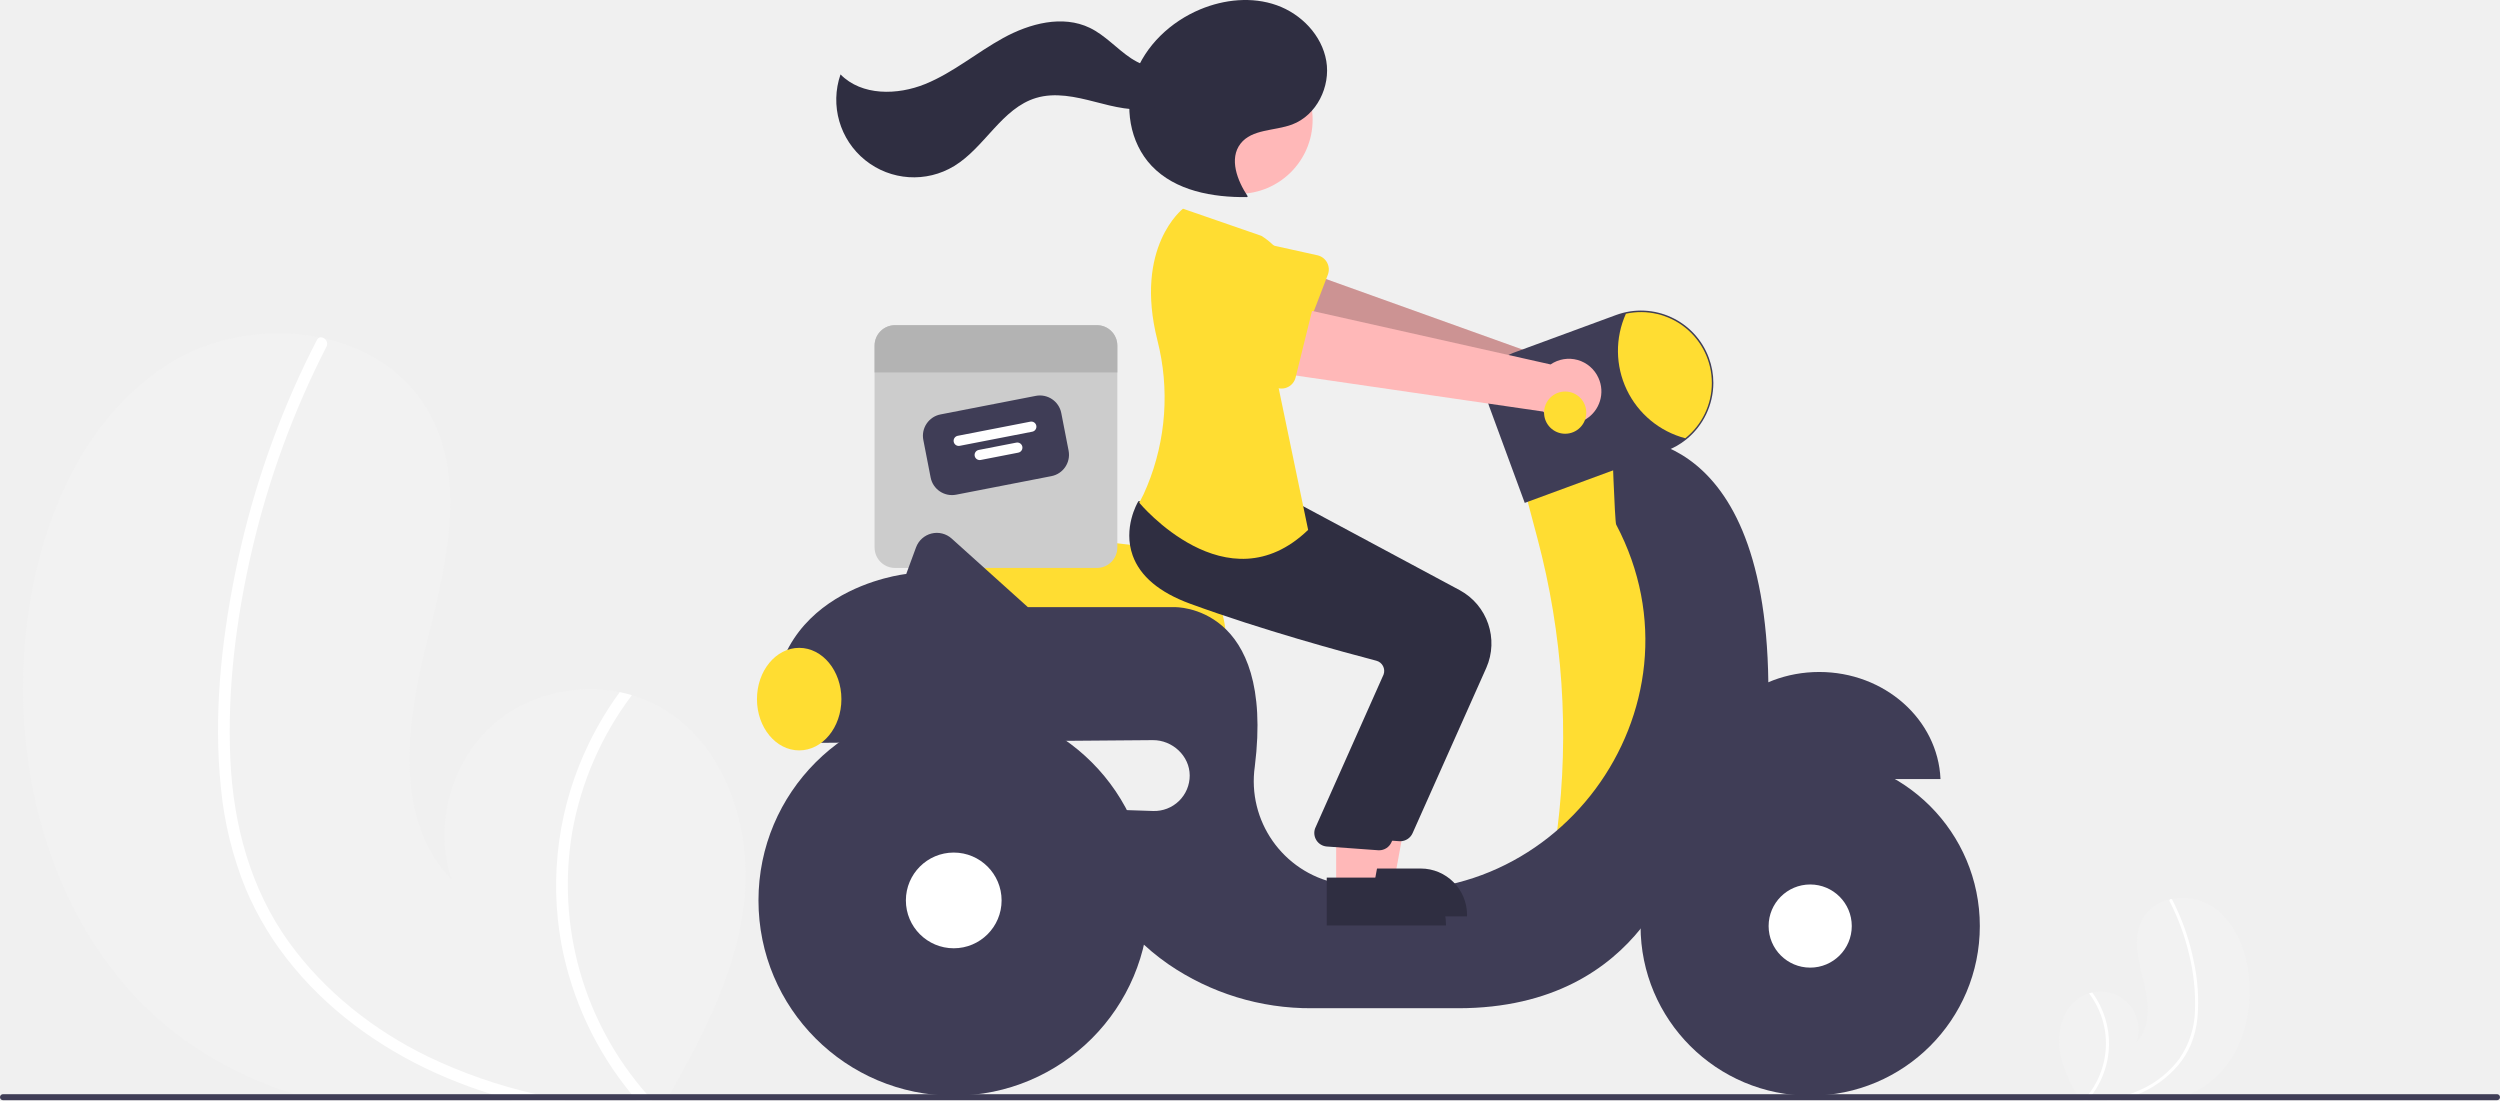
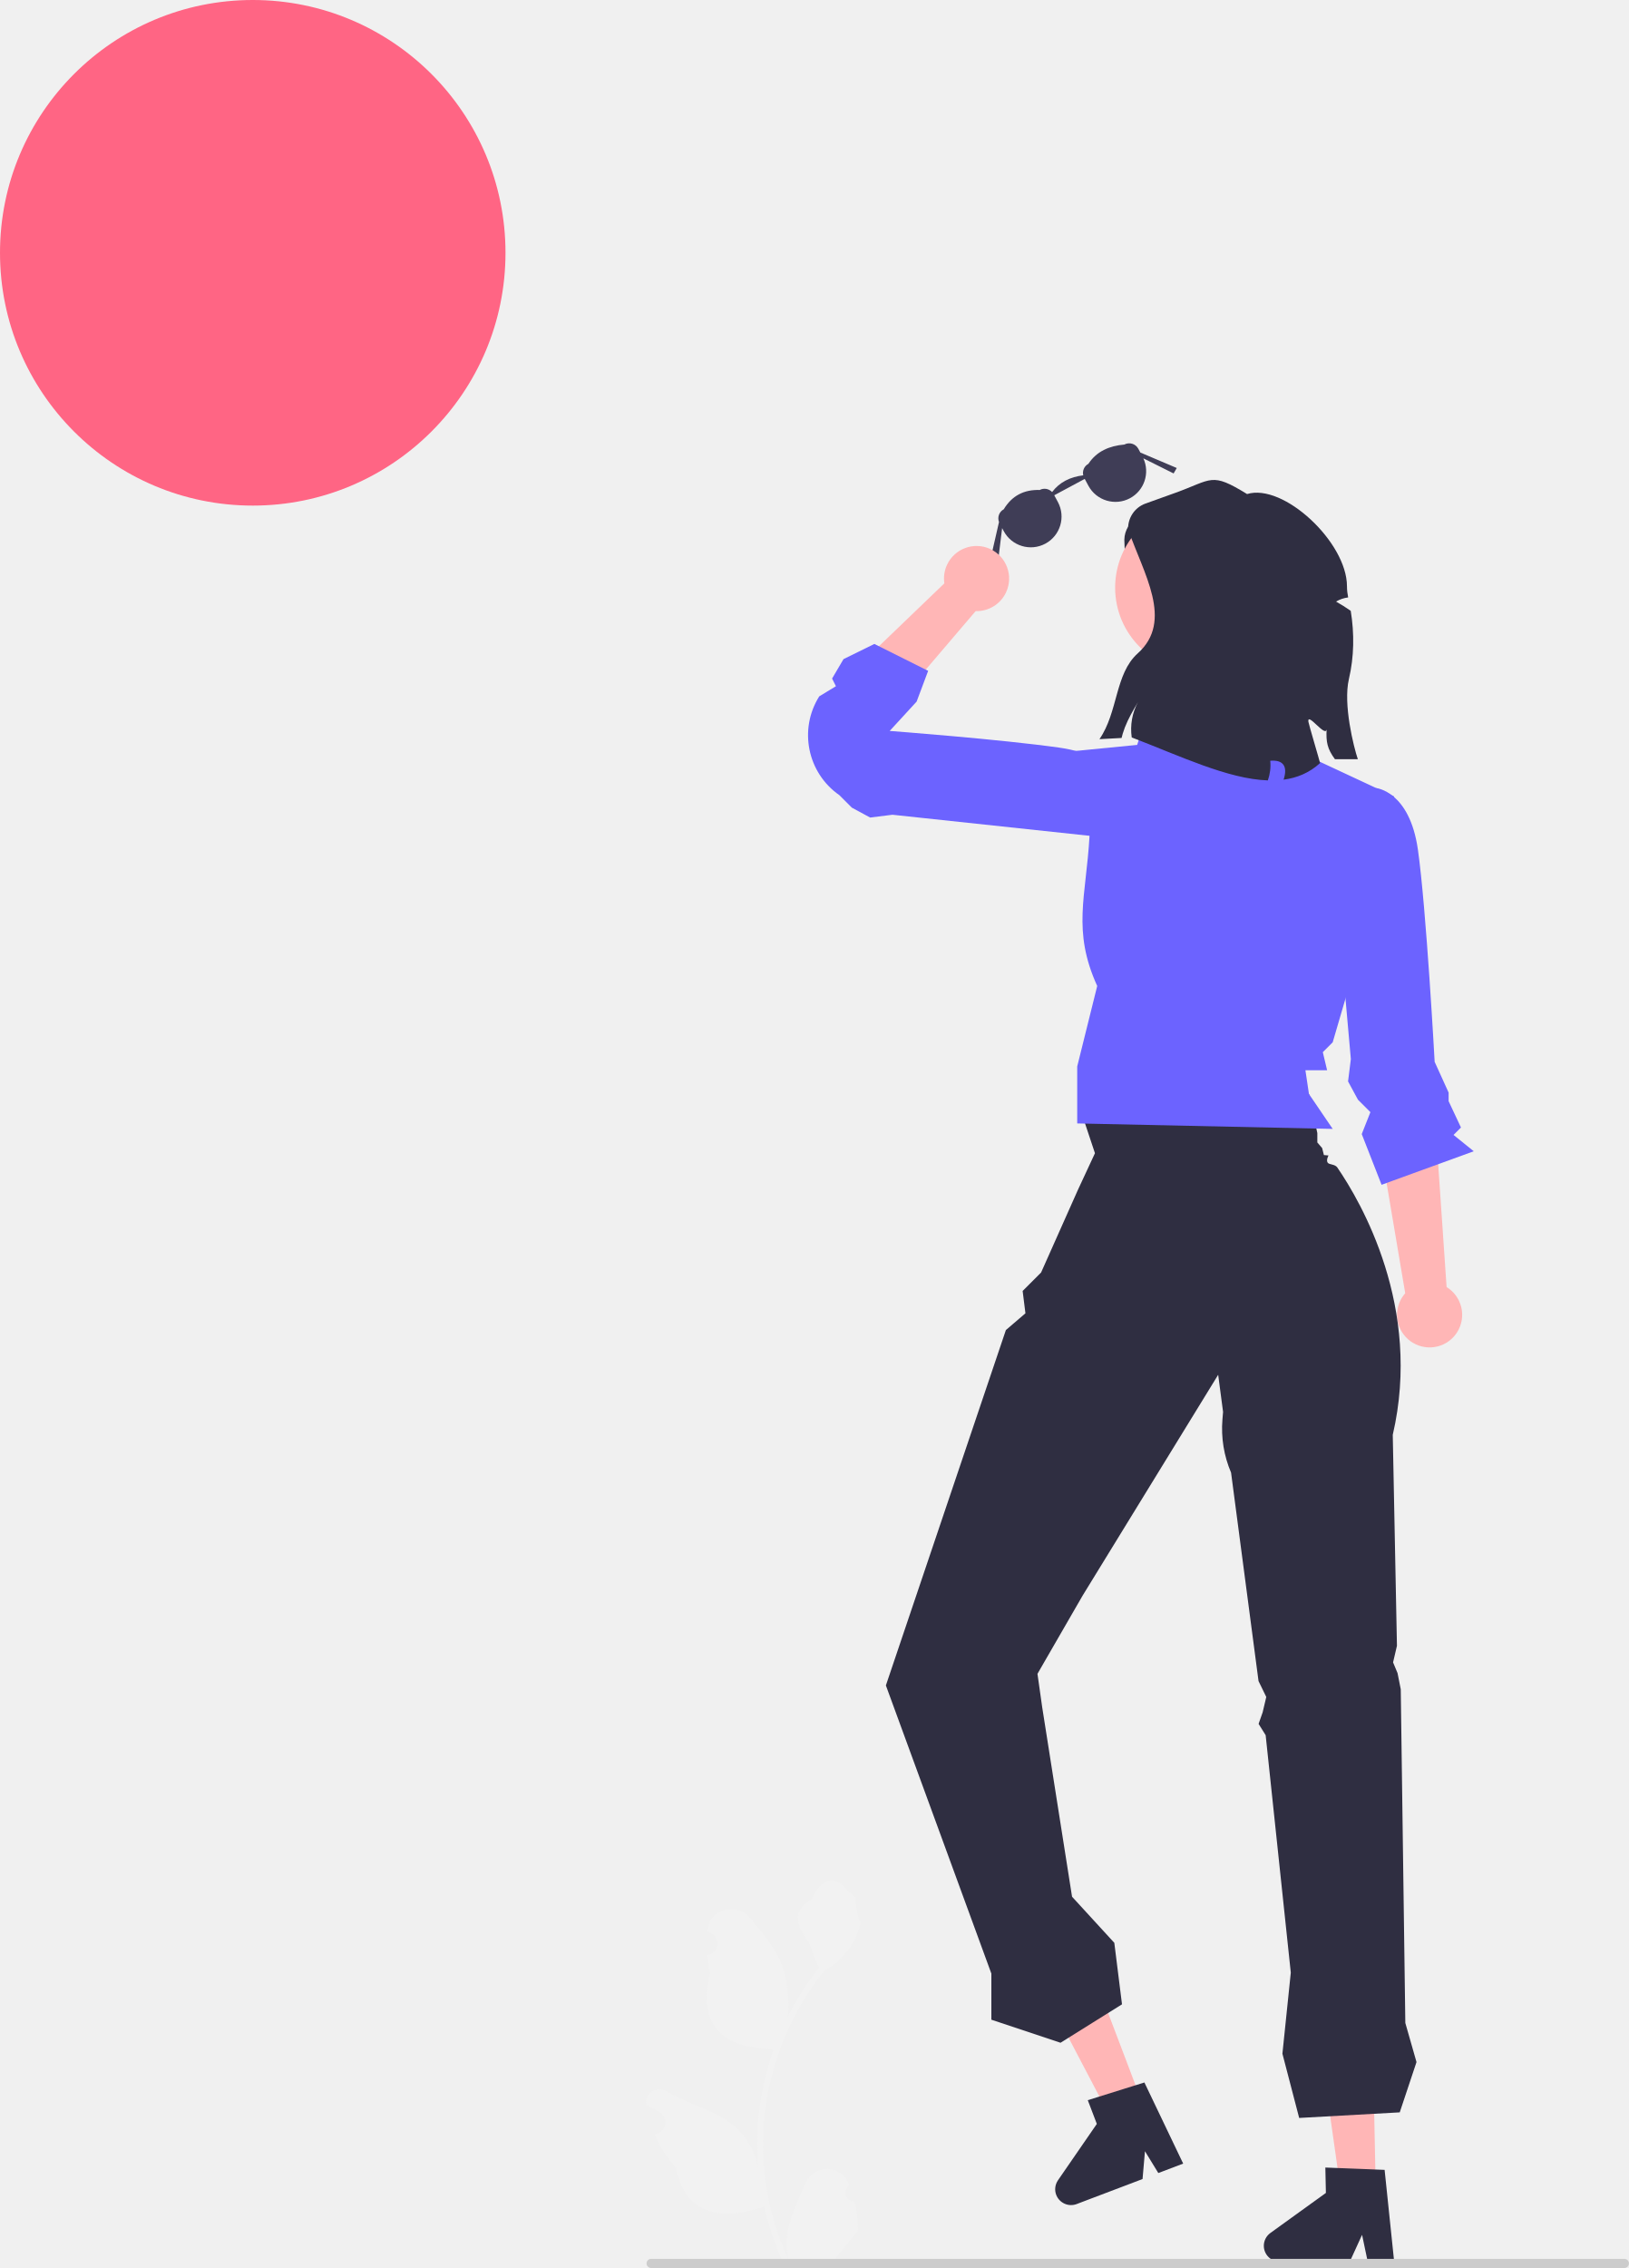
- <svg xmlns="http://www.w3.org/2000/svg" data-name="Layer 1" width="829" height="364.829" viewBox="0 0 829 364.829">
-   <path d="M432.13,567.974c-2.85,22.33-13.33,42.76-24.51,62.44-.37.67-.75,1.33-1.14,2H290.28c-2.35-.61-4.67-1.28-6.98-2a127.027,127.027,0,0,1-36.69-18.05c-42.75-30.8-59.2-89-51.77-141.15,4.62-32.4,18.84-65.48,46.53-82.93,14.62-9.23,33.4-12.23,50.23-8.8.44.08.88.18,1.33.27,14.48,3.26,27.38,11.36,34.72,24.41,13.2,23.45,5.34,52.5-1.15,78.6-6.47,26.1-9.98,57.34,8.8,76.59-6.2-18.25-.08-40.02,14.73-52.36,11.19-9.31,26.77-12.8,40.98-9.91,1.36.29,2.7.62,4.02,1.02a44.598,44.598,0,0,1,9.17,3.84C426.35,514.315,435.32,542.805,432.13,567.974Z" transform="translate(-185.5 -267.5855)" fill="#f2f2f2" />
-   <path d="M363.23,630.414c3.22.75,6.45,1.41,9.7,2H355.36c-2.3-.62-4.59-1.28-6.86-2q-7.485-2.34-14.74-5.37c-19.4-8.14-37.27-20.36-50.79-36.62a103.371,103.371,0,0,1-16.02-26.17,118.856,118.856,0,0,1-8.2-33.49c-2.45-23.6.05-47.85,4.72-71.03a296.451,296.451,0,0,1,23.16-69.47q1.905-3.975,3.94-7.9a1.542,1.542,0,0,1,1.03-.88,1.777,1.777,0,0,1,1.33.27,2.106,2.106,0,0,1,.83,2.78,293.039,293.039,0,0,0-24.58,66.96c-5.32,22.67-8.34,46.39-7.31,69.7.98,21.78,6.67,43.2,19.58,61.01,11.79,16.26,28.07,29.08,46.08,37.81A169.131,169.131,0,0,0,363.23,630.414Z" transform="translate(-185.5 -267.5855)" fill="#fff" />
-   <path d="M401.79,632.414h-5.18c-.58-.66-1.14-1.33-1.69-2a110.411,110.411,0,0,1-23.24-49.66,107.734,107.734,0,0,1,9.29-67.05,110.241,110.241,0,0,1,10.04-16.62c1.36.29,2.7.62,4.02,1.02a106.056,106.056,0,0,0-19.77,45.34A105.095,105.095,0,0,0,400,630.414C400.58,631.084,401.18,631.755,401.79,632.414Z" transform="translate(-185.5 -267.5855)" fill="#fff" />
-   <path d="M868.429,615.408c.752,5.893,3.518,11.285,6.469,16.479.098.177.198.351.301.528h30.667c.62-.161,1.232-.338,1.842-.528a33.525,33.525,0,0,0,9.683-4.764c11.283-8.129,15.624-23.489,13.663-37.252-1.219-8.551-4.972-17.281-12.28-21.887a18.437,18.437,0,0,0-13.257-2.322c-.116.021-.232.048-.351.071a13.68,13.68,0,0,0-9.163,6.442c-3.484,6.189-1.409,13.856.303,20.744,1.708,6.888,2.634,15.133-2.322,20.214a12.644,12.644,0,0,0-14.703-16.434c-.359.077-.713.164-1.061.269a11.771,11.771,0,0,0-2.42,1.013C869.955,601.246,867.587,608.765,868.429,615.408Z" transform="translate(-185.5 -267.5855)" fill="#f2f2f2" />
-   <path d="M886.613,631.887c-.85.198-1.702.372-2.56.528h4.637c.607-.164,1.211-.338,1.81-.528q1.976-.618,3.89-1.417a34.9,34.9,0,0,0,13.404-9.665,27.282,27.282,0,0,0,4.228-6.907,31.368,31.368,0,0,0,2.164-8.839,62.858,62.858,0,0,0-1.246-18.746,78.238,78.238,0,0,0-6.112-18.334q-.503-1.049-1.04-2.085a.407.407,0,0,0-.272-.232.469.469,0,0,0-.351.071.556.556,0,0,0-.219.734,77.338,77.338,0,0,1,6.487,17.672,68.022,68.022,0,0,1,1.929,18.395,29.351,29.351,0,0,1-5.168,16.102,32.486,32.486,0,0,1-12.161,9.979A44.637,44.637,0,0,1,886.613,631.887Z" transform="translate(-185.5 -267.5855)" fill="#fff" />
-   <path d="M876.437,632.415h1.367c.153-.174.301-.351.446-.528a29.14,29.14,0,0,0,6.134-13.106,28.433,28.433,0,0,0-2.452-17.696,29.095,29.095,0,0,0-2.65-4.386c-.359.077-.713.164-1.061.269a27.99,27.99,0,0,1,5.218,11.966,27.737,27.737,0,0,1-6.529,22.953C876.756,632.064,876.598,632.24,876.437,632.415Z" transform="translate(-185.5 -267.5855)" fill="#fff" />
-   <path d="M592.01,480.094h-95.981L495.011,450.583a8.86,8.86,0,0,1,9.931-9.099l55.854,6.839h.007a31.291,31.291,0,0,1,31.206,31.27Z" transform="translate(-185.5 -267.5855)" fill="#ffdd32" />
-   <path d="M549.231,375.414H482.289a6.777,6.777,0,0,0-6.779,6.779v66.942a6.777,6.777,0,0,0,6.779,6.779h66.942a6.777,6.777,0,0,0,6.779-6.779V382.193A6.777,6.777,0,0,0,549.231,375.414Z" transform="translate(-185.5 -267.5855)" fill="#ccc" />
-   <path d="M534.154,425.471l-31.606,6.155a7.211,7.211,0,0,1-8.447-5.693L491.672,413.457a7.211,7.211,0,0,1,5.693-8.447l31.606-6.155a7.211,7.211,0,0,1,8.447,5.693l2.43,12.476A7.211,7.211,0,0,1,534.154,425.471Z" transform="translate(-185.5 -267.5855)" fill="#3f3d56" />
-   <path d="M527.831,410.732l-24.121,4.697a1.695,1.695,0,0,1-.648-3.327l24.121-4.697a1.695,1.695,0,0,1,.648,3.327Z" transform="translate(-185.5 -267.5855)" fill="#fff" />
-   <path d="M523.143,417.688l-12.476,2.43a1.695,1.695,0,0,1-.648-3.327l12.476-2.43a1.695,1.695,0,1,1,.648,3.327Z" transform="translate(-185.5 -267.5855)" fill="#fff" />
-   <path d="M556.01,382.193v8.897h-80.5v-8.897a6.777,6.777,0,0,1,6.779-6.779h66.942A6.777,6.777,0,0,1,556.01,382.193Z" transform="translate(-185.5 -267.5855)" fill="#b3b3b3" />
-   <path d="M716.761,393.877a10.743,10.743,0,0,0-15.193-6.365l-92.097-33.043-4.056,23.007,91.803,25.245a10.801,10.801,0,0,0,19.543-8.845Z" transform="translate(-185.5 -267.5855)" fill="#ffb8b8" />
-   <path d="M716.761,393.877a10.743,10.743,0,0,0-15.193-6.365l-92.097-33.043-4.056,23.007,91.803,25.245a10.801,10.801,0,0,0,19.543-8.845Z" transform="translate(-185.5 -267.5855)" opacity="0.2" />
-   <path d="M625.817,358.662l-8.697,22.72a4.817,4.817,0,0,1-6.861,2.476l-21.136-11.896a13.377,13.377,0,0,1,9.637-24.959l23.602,5.235a4.817,4.817,0,0,1,3.454,6.424Z" transform="translate(-185.5 -267.5855)" fill="#ffdd32" />
-   <path d="M724.01,414.914l-33,15,4.333,16.311a253.735,253.735,0,0,1,6.54,96.65v0l24.128,5.039,20-51-7-58Z" transform="translate(-185.5 -267.5855)" fill="#ffdd32" />
-   <path d="M788.76,490.414c-21.682,0-39.352,15.762-40.209,35.5h80.418C828.111,506.176,810.442,490.414,788.76,490.414Z" transform="translate(-185.5 -267.5855)" fill="#3f3d56" />
-   <path d="M771.881,493.816c-1.128-89.098-51.872-80.902-51.872-80.902s.949,27.733,1.405,28.596c32.335,61.18-21.03,132.904-88.96,119.709q-1.921-.373-3.691-.757a34.581,34.581,0,0,1-27.163-38.763c6.692-53.736-26.591-52.785-26.591-52.785H526.343l-25.273-22.746a7.347,7.347,0,0,0-11.809,2.921l-3.251,8.825s-48,5-44,52h14.84a29.967,29.967,0,0,0,.16,4l110.751-.9c6.492-.053,12.222,5.208,12.249,11.7a11.753,11.753,0,0,1-12.144,11.796l-17.855-.595c-5.5,24.5,8,41,22.875,51.375a83.148,83.148,0,0,0,47.618,14.625h48.507c63,0,74-53,74-53C776.01,534.914,771.881,493.816,771.881,493.816Z" transform="translate(-185.5 -267.5855)" fill="#3f3d56" />
-   <circle cx="600.26" cy="307.079" r="56.25" fill="#3f3d56" />
-   <circle cx="600.26" cy="307.079" r="13.787" fill="#fff" />
-   <circle cx="316.26" cy="298.579" r="64.75" fill="#3f3d56" />
-   <circle cx="316.26" cy="298.579" r="15.87" fill="#fff" />
-   <path d="M691.104,434.347,679.23,402.097a13.638,13.638,0,0,1,8.087-17.511l34.04-12.531a23.998,23.998,0,0,1,30.812,14.227,23.845,23.845,0,0,1,1.481,8.292,24.189,24.189,0,0,1-8.988,18.73,23.813,23.813,0,0,1-6.72,3.789Z" transform="translate(-185.5 -267.5855)" fill="#3f3d56" />
-   <path d="M753.15,394.574a23.549,23.549,0,0,1-8.8,18.34,29.988,29.988,0,0,1-19.7-41.3,23.505,23.505,0,0,1,28.5,22.96Z" transform="translate(-185.5 -267.5855)" fill="#ffdd32" />
-   <ellipse cx="265.01" cy="231.829" rx="14" ry="17" fill="#ffdd32" />
-   <polygon points="450.071 292.005 462.331 292.005 468.164 260.208 450.069 260.209 450.071 292.005" fill="#ffb8b8" />
-   <path d="M632.444,555.588l24.144-.001h.001a15.386,15.386,0,0,1,15.386,15.386v.5l-39.531.001Z" transform="translate(-185.5 -267.5855)" fill="#2f2e41" />
-   <path d="M649.801,546.54q-.214,0-.43-.021l-16.967-1.235a4.5,4.5,0,0,1-3.809-6.029l22.707-51.015a3.498,3.498,0,0,0-.196-2.799,3.451,3.451,0,0,0-2.211-1.76c-10.677-2.791-38.072-10.223-61.786-18.918-10.16-3.726-16.559-9.109-19.019-16.002-3.243-9.087,1.555-17.374,1.76-17.722l.161-.272,22.315,2.028,24.191,2.058,53.013,28.428a20.086,20.086,0,0,1,8.819,25.784L653.908,543.873A4.497,4.497,0,0,1,649.801,546.54Z" transform="translate(-185.5 -267.5855)" fill="#2f2e41" />
-   <circle cx="410.705" cy="39.72" r="24.561" fill="#ffb8b8" />
-   <polygon points="443.071 295.005 455.331 295.005 461.164 263.208 443.069 263.209 443.071 295.005" fill="#ffb8b8" />
-   <path d="M625.444,558.588l24.144-.001h.001a15.386,15.386,0,0,1,15.386,15.386v.5l-39.531.001Z" transform="translate(-185.5 -267.5855)" fill="#2f2e41" />
-   <path d="M642.801,549.54q-.214,0-.43-.021l-16.967-1.235a4.5,4.5,0,0,1-3.809-6.029l22.707-51.015a3.498,3.498,0,0,0-.196-2.799,3.451,3.451,0,0,0-2.211-1.76c-10.677-2.791-38.072-10.223-61.786-18.918-10.16-3.726-16.559-9.109-19.019-16.002-3.243-9.087,1.555-17.374,1.76-17.722l.161-.272,22.315,2.028,24.191,2.058,53.013,28.428a20.086,20.086,0,0,1,8.819,25.784L646.908,546.873A4.497,4.497,0,0,1,642.801,549.54Z" transform="translate(-185.5 -267.5855)" fill="#2f2e41" />
-   <path d="M603.78,345.794l-26-9s-16.322,12.54-8.481,43.649a77.012,77.012,0,0,1-3.4,48.32,49.779,49.779,0,0,1-2.619,5.531s29,35,56,9l-10.5-50.5S625.28,359.294,603.78,345.794Z" transform="translate(-185.5 -267.5855)" fill="#ffdd32" />
-   <path d="M599.255,332.702c-3.496-5.232-6.254-12.488-2.406-17.466,3.799-4.914,11.292-4.19,17.111-6.365,8.104-3.029,12.804-12.549,11.338-21.076s-8.31-15.594-16.464-18.486-17.348-1.951-25.333,1.379c-9.829,4.1-18.261,12.03-21.797,22.076s-1.646,22.108,5.689,29.83c7.864,8.278,20.206,10.485,31.623,10.351" transform="translate(-185.5 -267.5855)" fill="#2f2e41" />
-   <path d="M576.408,288.069c-4.405,3.586-11.125,1.993-15.854-1.154s-8.565-7.628-13.681-10.096c-9.019-4.35-19.924-1.458-28.702,3.36s-16.559,11.475-25.831,15.256-21.104,3.968-28.125-3.172a25.732,25.732,0,0,0,37.71,30.371c10.159-6.188,15.771-19.164,27.166-22.579,6.306-1.89,13.076-.368,19.449,1.281s13.018,3.43,19.449,2.027,12.447-7.183,11.629-13.715Z" transform="translate(-185.5 -267.5855)" fill="#2f2e41" />
-   <path d="M715.538,392.877a10.743,10.743,0,0,0-15.863-4.442L604.206,367.008l-1.187,23.332,94.217,13.726a10.801,10.801,0,0,0,18.302-11.189Z" transform="translate(-185.5 -267.5855)" fill="#ffb8b8" />
-   <path d="M620.945,369.151l-5.827,23.62a4.817,4.817,0,0,1-6.503,3.303l-22.443-9.198a13.377,13.377,0,0,1,6.484-25.957l24.068,2.283a4.817,4.817,0,0,1,4.22,5.949Z" transform="translate(-185.5 -267.5855)" fill="#ffdd32" />
-   <circle cx="519.01" cy="136.829" r="7" fill="#ffdd32" />
-   <path d="M1014.5,631.414a1.003,1.003,0,0,1-1,1h-827a1,1,0,0,1,0-2h827A1.003,1.003,0,0,1,1014.5,631.414Z" transform="translate(-185.5 -267.5855)" fill="#3f3d56" />
+ <svg xmlns="http://www.w3.org/2000/svg" width="423.944" height="590.15" viewBox="0 0 423.944 590.15">
+   <circle cx="65.78" cy="65.78" r="65.78" fill="#ff6584" />
+   <path d="M257.263,147.776l2.737-11.944c-.468-1.242,.033-2.666,1.234-3.311,2.117-3.514,5.254-5.157,9.359-5.024,1.097-.589,2.414-.33,3.227,.538,1.946-2.569,4.701-3.943,8.106-4.351-.274-1.157,.238-2.397,1.335-2.986,2.159-3.284,5.465-4.682,9.359-5.024,1.308-.702,2.939-.211,3.641,1.097l.526,.98,9.477,4.026-.821,1.417-7.875-3.934c1.751,3.809,.266,8.371-3.479,10.381-3.893,2.09-8.743,.628-10.832-3.265l-.946-1.762-7.93,4.257,.946,1.762c2.09,3.893,.628,8.743-3.265,10.832-3.893,2.09-8.743,.628-10.832-3.265l-.417-.777-1.279,10.415-2.27-.06Z" fill="#3f3d56" />
+   <path d="M222.392,572.817c-2.066,.129-3.208-2.437-1.645-3.933l.155-.618c-.02-.05-.041-.099-.062-.148-2.089-4.982-9.17-4.947-11.241,.042-1.839,4.428-4.179,8.864-4.756,13.546-.258,2.067-.142,4.172,.316,6.2-4.308-9.411-6.575-19.687-6.575-30.021,0-2.597,.142-5.193,.433-7.783,.239-2.119,.568-4.224,.995-6.31,2.306-11.277,7.299-22.018,14.5-30.99,3.462-1.892,6.349-4.851,8.093-8.397,.626-1.279,1.117-2.655,1.35-4.056-.394,.052-1.486-5.949-1.188-6.317-.549-.833-1.532-1.247-2.131-2.06-2.982-4.043-7.091-3.337-9.236,2.157-4.582,2.313-4.627,6.148-1.815,9.837,1.789,2.347,2.035,5.522,3.604,8.035-.162,.207-.329,.407-.491,.614-2.961,3.798-5.522,7.88-7.681,12.169,.61-4.766-.291-10.508-1.826-14.21-1.748-4.217-5.025-7.769-7.91-11.415-3.466-4.379-10.573-2.468-11.184,3.083-.006,.054-.012,.107-.017,.161,.429,.242,.848,.499,1.259,.77,2.339,1.547,1.531,5.174-1.241,5.602l-.063,.01c.155,1.544,.42,3.074,.807,4.579-3.702,14.316,4.29,19.53,15.701,19.764,.252,.129,.497,.258,.749,.381-1.156,3.255-2.08,6.594-2.764,9.979-.614,2.99-1.04,6.013-1.279,9.049-.297,3.83-.271,7.68,.052,11.503l-.019-.136c-.82-4.211-3.107-8.145-6.427-10.87-4.946-4.063-11.933-5.559-17.268-8.824-2.568-1.572-5.859,.459-5.411,3.437l.022,.143c.794,.323,1.569,.698,2.319,1.117,.429,.242,.848,.499,1.259,.77,2.339,1.547,1.531,5.174-1.241,5.602l-.063,.01c-.045,.006-.084,.013-.129,.019,1.363,3.236,3.262,6.239,5.639,8.829,2.315,12.497,12.256,13.683,22.89,10.044h.006c1.163,5.064,2.861,10.011,5.044,14.726h18.02c.065-.2,.123-.407,.181-.607-1.666,.103-3.346,.006-4.986-.297,1.337-1.641,2.674-3.294,4.011-4.935,.032-.032,.058-.065,.084-.097,.678-.84,1.363-1.673,2.041-2.512l0-.001c.042-2.578-.267-5.147-.879-7.64l-.001-0Z" fill="#f2f2f2" />
+   <path d="M293.414,162.529l10.905,13.086-5.816-42.165-2.157,1.078c-2.249,1.124-3.685,3.407-3.725,5.92l.793,22.081Z" fill="#2f2e41" />
+   <g>
+     <polygon points="271.466 517.552 278.474 530.907 278.487 530.943 280.814 535.388 284.561 542.521 284.564 542.53 286.137 545.535 288.482 550.004 294.41 547.751 296.177 547.071 297.106 546.72 295.537 542.598 291.389 531.66 284.189 512.718 284.109 512.747 282.339 513.418 275.271 516.106 273.501 516.777 271.466 517.552" fill="#ffb6b6" />
+     <path d="M274.89,571.119c.819,2.129,3.199,3.2,5.323,2.393l2.83-1.079,1.77-.671,7.071-2.68,1.779-.674,3.697-1.408,.627-7.235,1.511,2.465,.003,.009,1.963,3.198,1.037-.389,5.432-2.066-10.091-21.106-2.305,.721-.842,.26-1.808,.564-6.742,2.111-.009,.003-.47,.147-1.808,.564-.749,.237,2.35,6.174-4.874,7.071-1.331,1.931-3.901,5.659c-.767,1.117-.945,2.537-.464,3.802Z" fill="#2f2e41" />
+   </g>
+   <g>
+     <polygon points="343.676 532.85 345.795 547.782 345.795 547.82 346.496 552.788 347.631 560.765 347.631 560.774 348.104 564.134 348.814 569.13 355.154 568.997 357.046 568.95 358.04 568.931 357.945 564.522 357.709 552.826 357.283 532.566 357.198 532.566 355.305 532.604 347.745 532.765 345.852 532.803 343.676 532.85" fill="#ffb6b6" />
+     <path d="M328.923,584.459c.057,2.28,1.94,4.088,4.211,4.041l3.028-.066,1.893-.038,7.561-.151,1.902-.038,3.955-.085,3.019-6.605,.596,2.829v.009l.776,3.672,1.107-.019,5.81-.123-2.422-23.269-2.413-.095-.88-.038-1.893-.076-7.059-.274h-.009l-.492-.019-1.893-.076-.785-.028,.142,6.605-6.965,5.025-1.902,1.372-5.574,4.022c-1.098,.795-1.741,2.072-1.713,3.426Z" fill="#2f2e41" />
+   </g>
+   <path d="M365.722,336.512l-6.752-39.961,14.492-5.831,3.029,44.187c1.357,.829,2.499,2.044,3.233,3.587,2.009,4.228,.211,9.284-4.017,11.293-4.228,2.009-9.284,.211-11.293-4.017-1.503-3.164-.874-6.79,1.309-9.258Z" fill="#ffb6b6" />
+   <path d="M253.92,159.019l-26.306,30.83-13.773-7.369,31.937-30.687c-.236-1.573-.037-3.228,.676-4.782,1.952-4.254,6.983-6.121,11.238-4.169,4.254,1.952,6.121,6.983,4.169,11.238-1.461,3.183-4.646,5.029-7.939,4.939Z" fill="#ffb6b6" />
+   <circle cx="312.006" cy="152.909" r="21.781" fill="#ffb6b6" />
+   <path d="M281.972,291.075l58.696-6.412,2.181,10.178v2.439l1.253,1.455,.459,1.826,1.197,.097s-.696,1.234-.197,1.903c.385,.516,1.879,.339,2.487,1.225,6.164,8.988,22.135,36.38,14.431,69.57l1.09,54.888-1.008,4.317,1.166,2.802,.834,4.198,1.189,86.826,2.908,10.178-4.362,13.086-26.172,1.454-4.362-16.721,2.181-21.083-6.543-61.794-1.839-2.947,1.056-3,.944-4-2.016-4.134-7.148-54.239h0c-1.862-4.352-2.633-9.093-2.246-13.811l.164-1.99-1.273-9.661-35.259,57.429-11.771,20.385,1.23,8.697,7.77,49.303,11,12,2,16-16,10-18-6v-12l-27.451-74.979,31.23-92.467,5.089-4.362-.727-5.816,4.803-4.803,9.606-21.553,4.411-9.485-3-9Z" fill="#2f2e41" />
+   <path d="M301.774,175.979h23.135l5.218,15.994,32.714,15.267-7.27,34.168-8.724,29.806-2.57,2.57,1.116,4.7h-5.647l.922,6.179,6.179,9.087-66.49-1.423v-14.831l5.203-20.936v-0c-6.568-14.45-2.904-23.153-2-39l-5.777-21.953,18.175-1.777,5.816-17.851Z" fill="#6c63ff" />
+   <path d="M286.707,217.821l5.089-12.359s-.727-8.724-15.994-10.905c-15.267-2.181-44.251-4.362-44.251-4.362l7.009-7.635,3-8-14-7-8.027,3.945-2.973,5.055,1,2-4.342,2.634c-5.405,8.598-3.094,19.927,5.246,25.721h0l3.243,3.243,4.754,2.573,5.816-.727,54.429,5.816Z" fill="#6c63ff" />
+   <path d="M345.757,210.147l12.359-5.089s8.724,.727,10.905,15.994c2.181,15.267,4.362,55.251,4.362,55.251l3.635,7.997v2.235l3.214,6.852-1.932,1.932,5.261,4.247-23.991,8.724-5.162-13.194,2.254-5.708-3.243-3.243-2.573-4.754,.727-5.816-5.816-65.429Z" fill="#6c63ff" />
+   <path d="M353.393,197.556h-5.96c-1.99-2.7-2.34-4.48-2.17-7.78-.28,2.23-5.02-4.59-4.75-2.01,.06,.56,2.95,10.25,3.05,10.79-2.77,2.53-5.98,3.86-9.5,4.32,1.12-3.39-.02-5.22-3.47-4.92,.18,1.72-.05,3.48-.62,5.11-10.42-.35-23-6.42-35.43-11.18-.45-3.13,.1-6.41,1.63-9.18-1.28,2.14-2.53,4.29-3.43,6.61-.2,.52-.38,1.05-.54,1.58-.11,.38-.21,.76-.3,1.13l-5.76,.31c4.89-7.07,4-16.98,9.95-22.31,9.47-8.47,1.48-20.8-2.48-32.29-.12-2.98,1.71-5.7,4.52-6.71l7.69-2.76c9.78-3.51,9.29-5.52,18.74,.29,9.45-2.9,26,12.53,26,24,0,1,.12,1.97,.31,2.9-1.11,.14-2.19,.5-3.15,1.08,1.31,.74,2.59,1.54,3.82,2.41,.96,5.9,.89,11.92-.48,17.76-1.54,6.57,1.26,17.72,2.33,20.85Z" fill="#2f2e41" />
+   <path d="M423.944,588.96c0,.66-.53,1.19-1.19,1.19H169.464c-.66,0-1.19-.53-1.19-1.19s.53-1.19,1.19-1.19h253.29c.66,0,1.19,.53,1.19,1.19Z" fill="#ccc" />
</svg>
